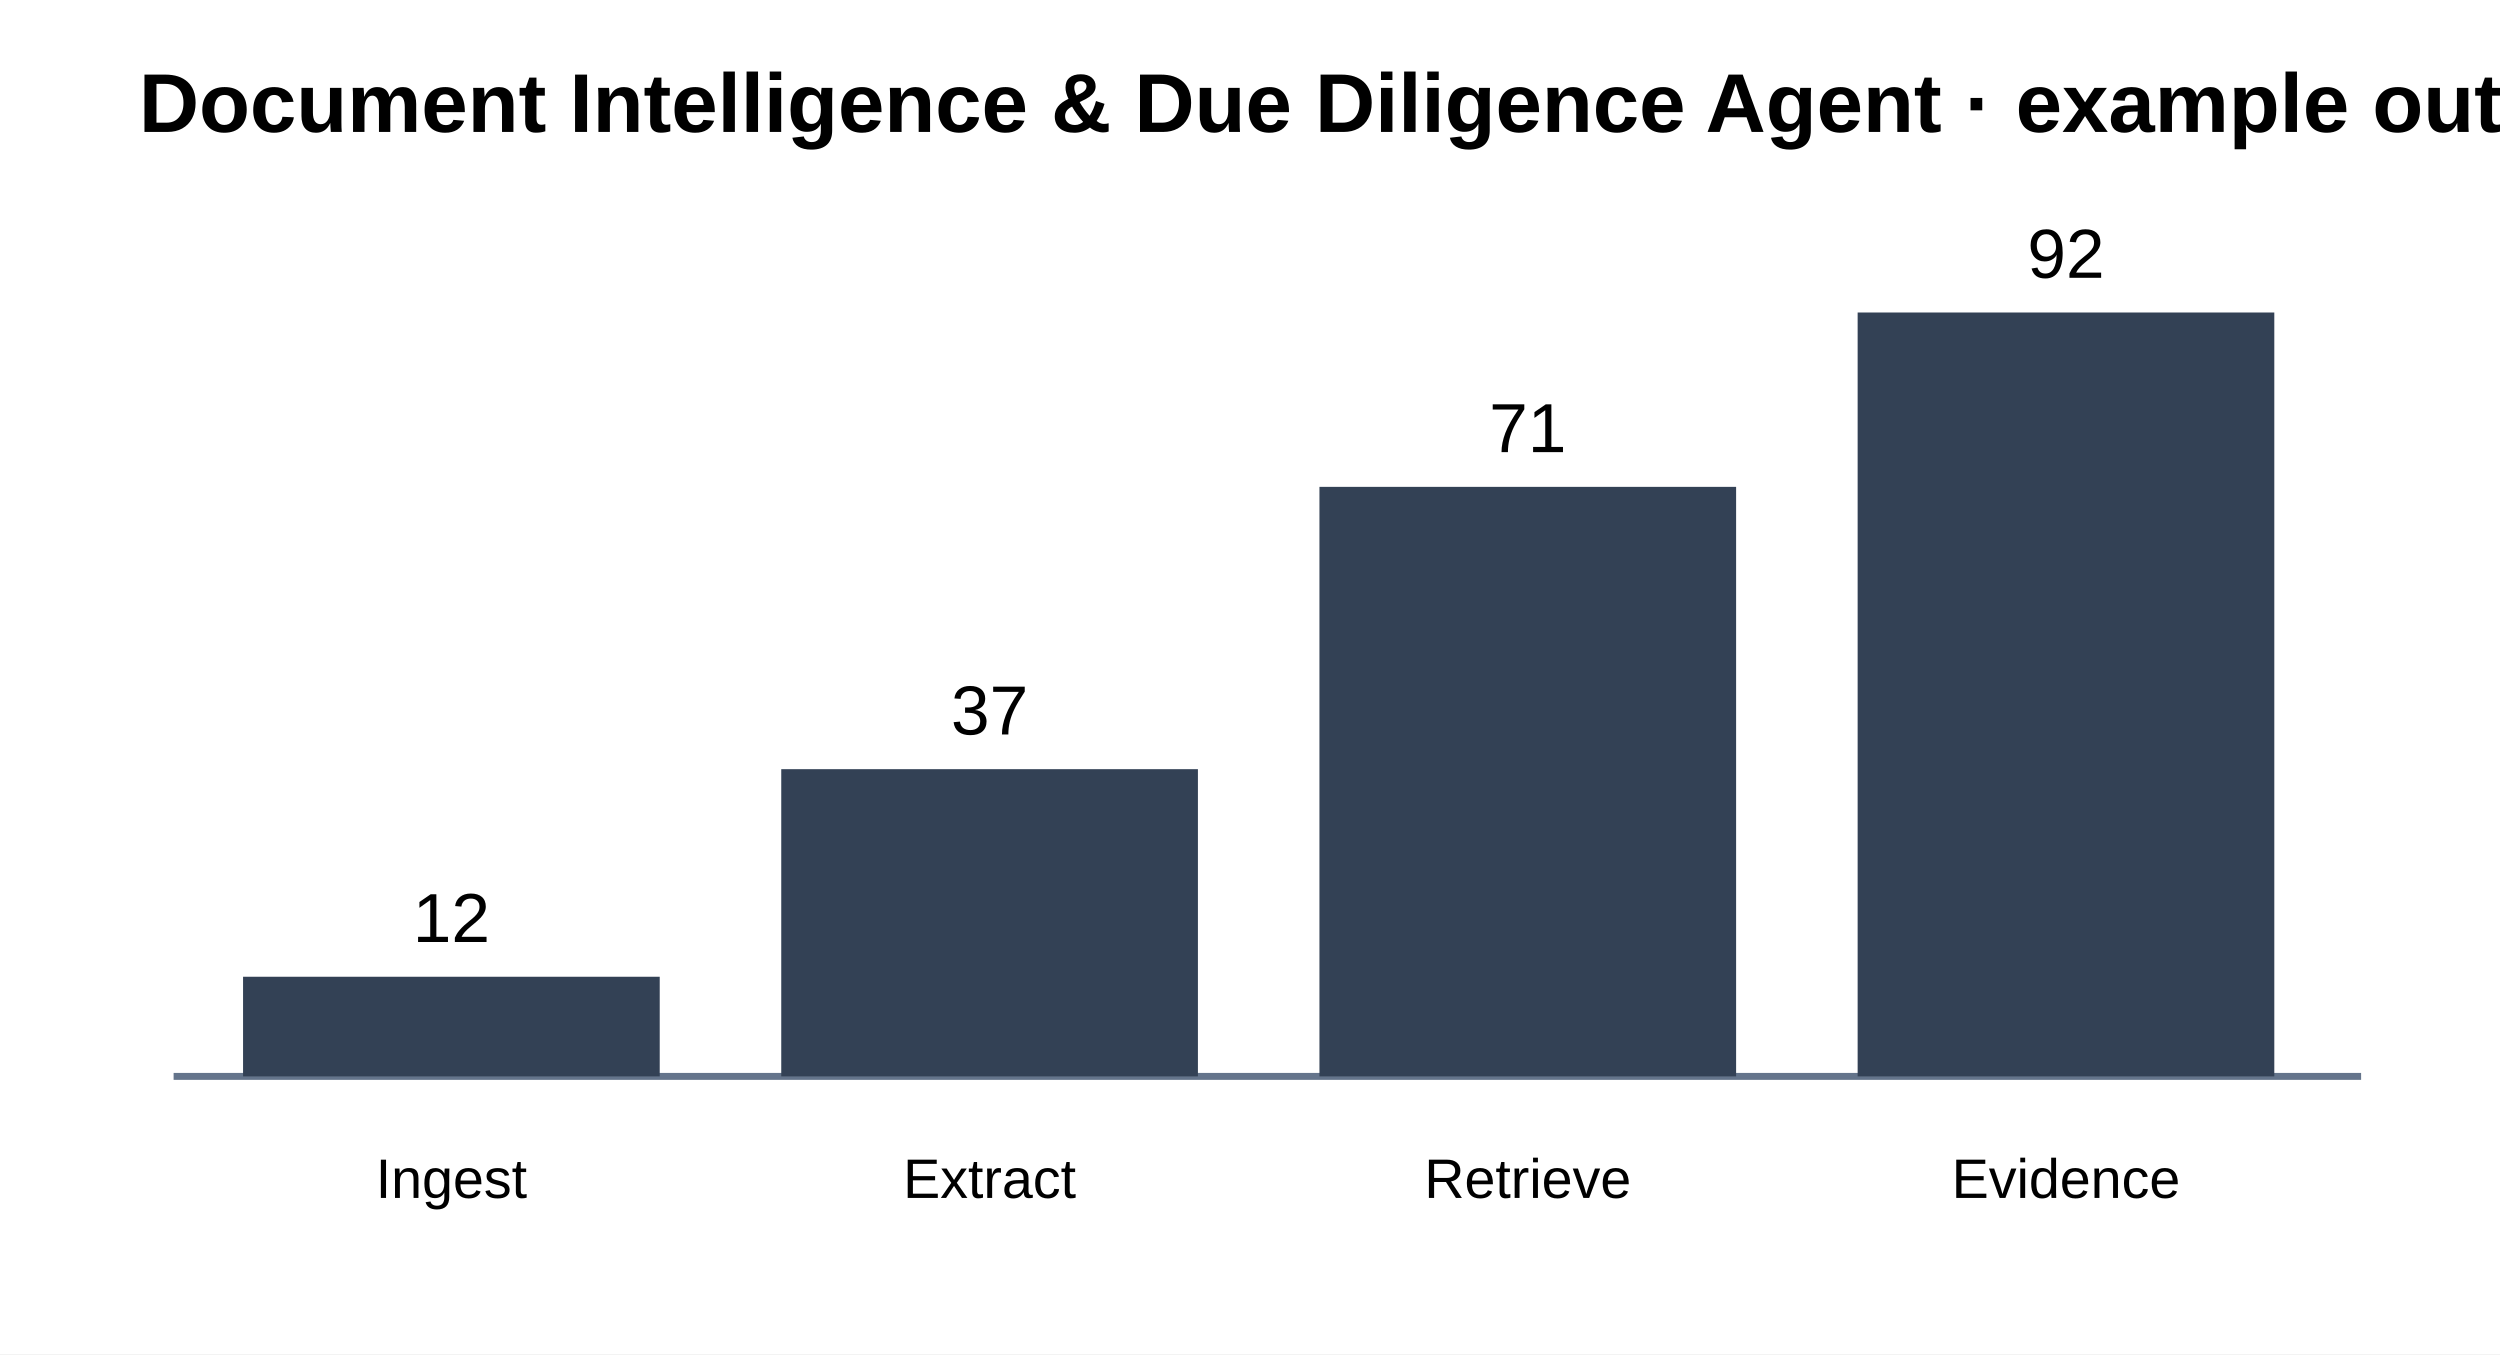
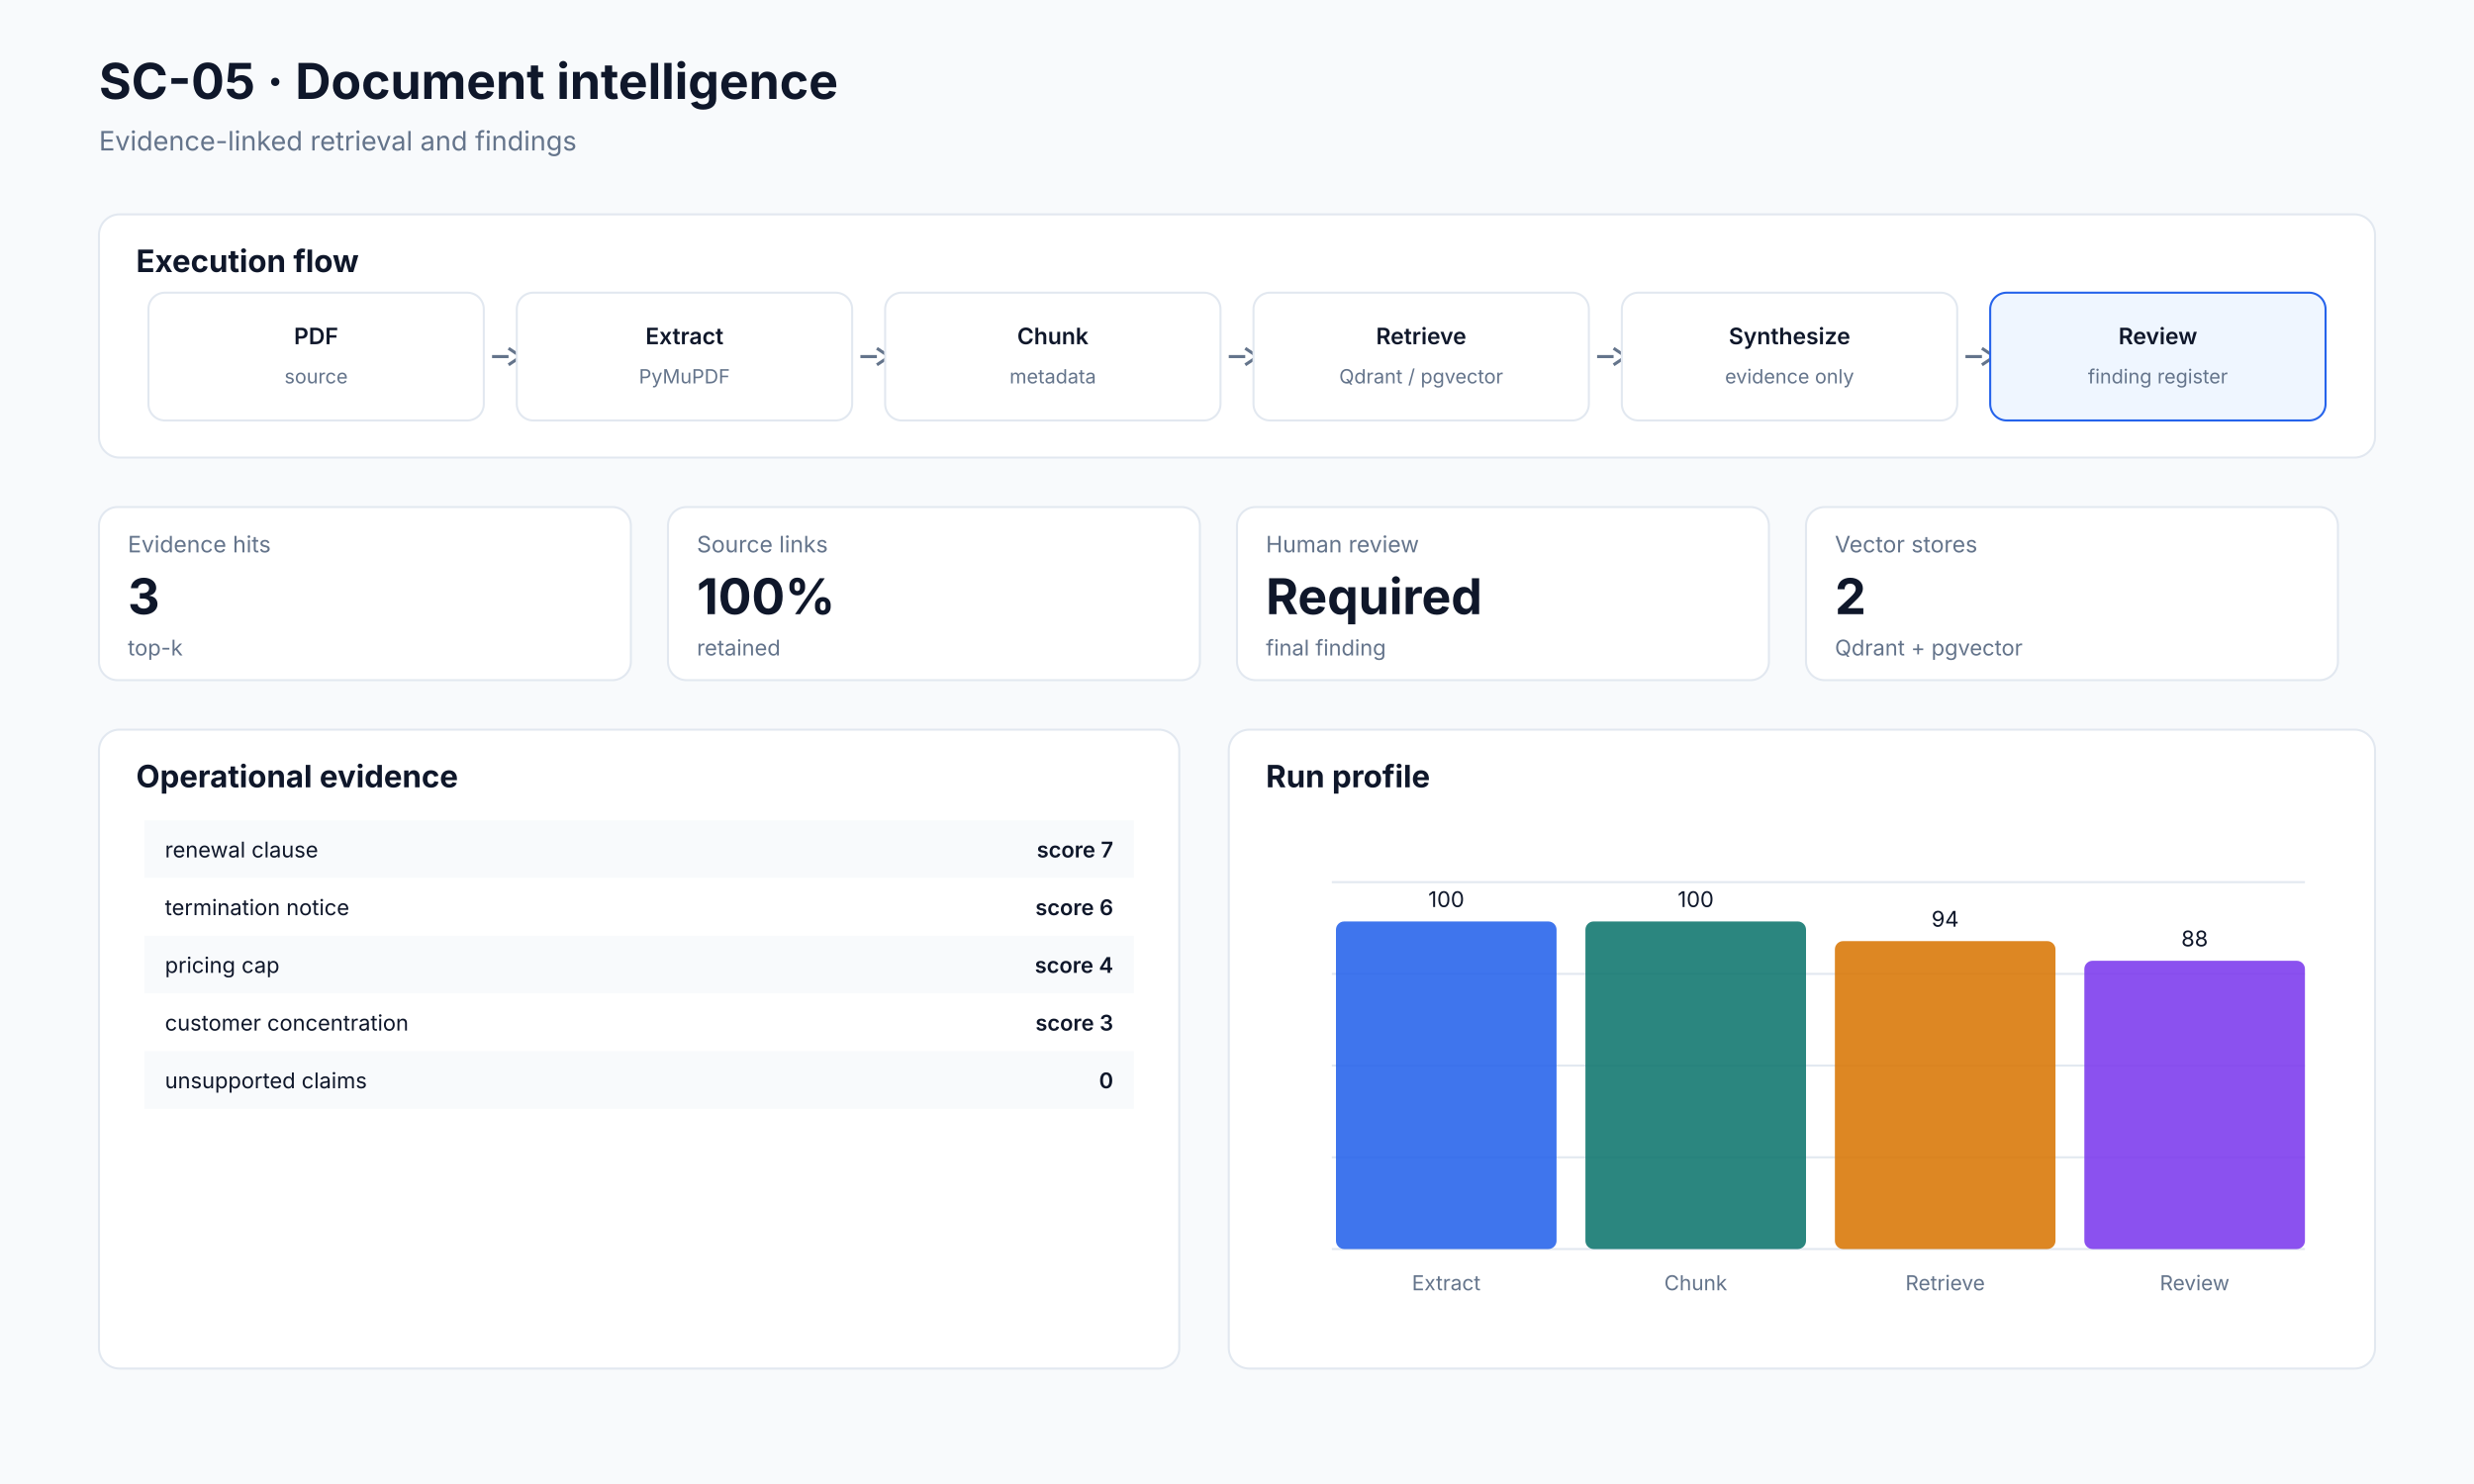
- <svg xmlns="http://www.w3.org/2000/svg" width="720" height="390" viewBox="0 0 720 390">
-   <rect width="720" height="390" fill="white" />
-   <text x="40" y="38" font-family="Arial" font-size="24" font-weight="600">Document Intelligence &amp; Due Diligence Agent · example output</text>
-   <line x1="50" y1="310" x2="680" y2="310" stroke="#64748b" stroke-width="2" />
-   <rect x="70" y="281.304" width="120" height="28.696" fill="#334155" />
-   <text x="130" y="271.304" text-anchor="middle" font-family="Arial" font-size="20">12</text>
-   <text x="130" y="345" text-anchor="middle" font-family="Arial" font-size="16">Ingest</text>
-   <rect x="225" y="221.522" width="120" height="88.478" fill="#334155" />
-   <text x="285" y="211.522" text-anchor="middle" font-family="Arial" font-size="20">37</text>
-   <text x="285" y="345" text-anchor="middle" font-family="Arial" font-size="16">Extract</text>
-   <rect x="380" y="140.217" width="120" height="169.783" fill="#334155" />
-   <text x="440" y="130.217" text-anchor="middle" font-family="Arial" font-size="20">71</text>
-   <text x="440" y="345" text-anchor="middle" font-family="Arial" font-size="16">Retrieve</text>
-   <rect x="535" y="90" width="120" height="220" fill="#334155" />
-   <text x="595" y="80" text-anchor="middle" font-family="Arial" font-size="20">92</text>
-   <text x="595" y="345" text-anchor="middle" font-family="Arial" font-size="16">Evidence</text>
+ <svg xmlns="http://www.w3.org/2000/svg" width="1200" height="720" viewBox="0 0 1200 720">
+   <rect width="1200" height="720" fill="#f8fafc" />
+   <text x="48" y="48" font-family="Inter,Arial,sans-serif" font-size="24" font-weight="700" fill="#0f172a">SC-05 · Document intelligence</text>
+   <text x="48" y="73" font-family="Inter,Arial,sans-serif" font-size="13" fill="#64748b">Evidence-linked retrieval and findings</text>
+   <rect x="48" y="104" width="1104" height="118" rx="10" fill="#ffffff" stroke="#e2e8f0" />
+   <text x="66" y="132" font-family="Inter,Arial,sans-serif" font-size="15" font-weight="650" fill="#0f172a">Execution flow</text>
+   <rect x="72" y="142" width="162.667" height="62" rx="8" fill="#ffffff" stroke="#e2e8f0" />
+   <text x="153.333" y="167" text-anchor="middle" font-family="Inter,Arial,sans-serif" font-size="11" font-weight="600" fill="#0f172a">PDF</text>
+   <text x="153.333" y="186" text-anchor="middle" font-family="Inter,Arial,sans-serif" font-size="9.5" fill="#64748b">source</text>
+   <line x1="238.667" y1="173" x2="246.667" y2="173" stroke="#64748b" stroke-width="1.5" />
+   <path d="M 246.667 169 L 252.667 173 L 246.667 177" fill="none" stroke="#64748b" stroke-width="1.5" />
+   <rect x="250.667" y="142" width="162.667" height="62" rx="8" fill="#ffffff" stroke="#e2e8f0" />
+   <text x="332" y="167" text-anchor="middle" font-family="Inter,Arial,sans-serif" font-size="11" font-weight="600" fill="#0f172a">Extract</text>
+   <text x="332" y="186" text-anchor="middle" font-family="Inter,Arial,sans-serif" font-size="9.5" fill="#64748b">PyMuPDF</text>
+   <line x1="417.333" y1="173" x2="425.333" y2="173" stroke="#64748b" stroke-width="1.5" />
+   <path d="M 425.333 169 L 431.333 173 L 425.333 177" fill="none" stroke="#64748b" stroke-width="1.5" />
+   <rect x="429.333" y="142" width="162.667" height="62" rx="8" fill="#ffffff" stroke="#e2e8f0" />
+   <text x="510.667" y="167" text-anchor="middle" font-family="Inter,Arial,sans-serif" font-size="11" font-weight="600" fill="#0f172a">Chunk</text>
+   <text x="510.667" y="186" text-anchor="middle" font-family="Inter,Arial,sans-serif" font-size="9.5" fill="#64748b">metadata</text>
+   <line x1="596" y1="173" x2="604" y2="173" stroke="#64748b" stroke-width="1.5" />
+   <path d="M 604 169 L 610 173 L 604 177" fill="none" stroke="#64748b" stroke-width="1.5" />
+   <rect x="608" y="142" width="162.667" height="62" rx="8" fill="#ffffff" stroke="#e2e8f0" />
+   <text x="689.333" y="167" text-anchor="middle" font-family="Inter,Arial,sans-serif" font-size="11" font-weight="600" fill="#0f172a">Retrieve</text>
+   <text x="689.333" y="186" text-anchor="middle" font-family="Inter,Arial,sans-serif" font-size="9.5" fill="#64748b">Qdrant / pgvector</text>
+   <line x1="774.667" y1="173" x2="782.667" y2="173" stroke="#64748b" stroke-width="1.5" />
+   <path d="M 782.667 169 L 788.667 173 L 782.667 177" fill="none" stroke="#64748b" stroke-width="1.5" />
+   <rect x="786.667" y="142" width="162.667" height="62" rx="8" fill="#ffffff" stroke="#e2e8f0" />
+   <text x="868" y="167" text-anchor="middle" font-family="Inter,Arial,sans-serif" font-size="11" font-weight="600" fill="#0f172a">Synthesize</text>
+   <text x="868" y="186" text-anchor="middle" font-family="Inter,Arial,sans-serif" font-size="9.5" fill="#64748b">evidence only</text>
+   <line x1="953.333" y1="173" x2="961.333" y2="173" stroke="#64748b" stroke-width="1.5" />
+   <path d="M 961.333 169 L 967.333 173 L 961.333 177" fill="none" stroke="#64748b" stroke-width="1.5" />
+   <rect x="965.333" y="142" width="162.667" height="62" rx="8" fill="#eff6ff" stroke="#2563eb" />
+   <text x="1046.667" y="167" text-anchor="middle" font-family="Inter,Arial,sans-serif" font-size="11" font-weight="600" fill="#0f172a">Review</text>
+   <text x="1046.667" y="186" text-anchor="middle" font-family="Inter,Arial,sans-serif" font-size="9.5" fill="#64748b">finding register</text>
+   <rect x="48" y="246" width="258" height="84" rx="9" fill="#ffffff" stroke="#e2e8f0" />
+   <text x="62" y="268" font-family="Inter,Arial,sans-serif" font-size="11" fill="#64748b">Evidence hits</text>
+   <text x="62" y="298" font-family="Inter,Arial,sans-serif" font-size="24" font-weight="700" fill="#0f172a">3</text>
+   <text x="62" y="318" font-family="Inter,Arial,sans-serif" font-size="10.5" fill="#64748b">top-k</text>
+   <rect x="324" y="246" width="258" height="84" rx="9" fill="#ffffff" stroke="#e2e8f0" />
+   <text x="338" y="268" font-family="Inter,Arial,sans-serif" font-size="11" fill="#64748b">Source links</text>
+   <text x="338" y="298" font-family="Inter,Arial,sans-serif" font-size="24" font-weight="700" fill="#0f172a">100%</text>
+   <text x="338" y="318" font-family="Inter,Arial,sans-serif" font-size="10.5" fill="#64748b">retained</text>
+   <rect x="600" y="246" width="258" height="84" rx="9" fill="#ffffff" stroke="#e2e8f0" />
+   <text x="614" y="268" font-family="Inter,Arial,sans-serif" font-size="11" fill="#64748b">Human review</text>
+   <text x="614" y="298" font-family="Inter,Arial,sans-serif" font-size="24" font-weight="700" fill="#0f172a">Required</text>
+   <text x="614" y="318" font-family="Inter,Arial,sans-serif" font-size="10.5" fill="#64748b">final finding</text>
+   <rect x="876" y="246" width="258" height="84" rx="9" fill="#ffffff" stroke="#e2e8f0" />
+   <text x="890" y="268" font-family="Inter,Arial,sans-serif" font-size="11" fill="#64748b">Vector stores</text>
+   <text x="890" y="298" font-family="Inter,Arial,sans-serif" font-size="24" font-weight="700" fill="#0f172a">2</text>
+   <text x="890" y="318" font-family="Inter,Arial,sans-serif" font-size="10.5" fill="#64748b">Qdrant + pgvector</text>
+   <rect x="48" y="354" width="524" height="310" rx="10" fill="#ffffff" stroke="#e2e8f0" />
+   <text x="66" y="382" font-family="Inter,Arial,sans-serif" font-size="15" font-weight="650" fill="#0f172a">Operational evidence</text>
+   <rect x="70" y="398" width="480" height="28" fill="#f8fafc" />
+   <text x="80" y="416" font-family="Inter,Arial,sans-serif" font-size="10.5" fill="#0f172a">renewal clause</text>
+   <text x="540" y="416" text-anchor="end" font-family="Inter,Arial,sans-serif" font-size="10.5" font-weight="600" fill="#0f172a">score 7</text>
+   <rect x="70" y="426" width="480" height="28" fill="#ffffff" />
+   <text x="80" y="444" font-family="Inter,Arial,sans-serif" font-size="10.5" fill="#0f172a">termination notice</text>
+   <text x="540" y="444" text-anchor="end" font-family="Inter,Arial,sans-serif" font-size="10.5" font-weight="600" fill="#0f172a">score 6</text>
+   <rect x="70" y="454" width="480" height="28" fill="#f8fafc" />
+   <text x="80" y="472" font-family="Inter,Arial,sans-serif" font-size="10.5" fill="#0f172a">pricing cap</text>
+   <text x="540" y="472" text-anchor="end" font-family="Inter,Arial,sans-serif" font-size="10.5" font-weight="600" fill="#0f172a">score 4</text>
+   <rect x="70" y="482" width="480" height="28" fill="#ffffff" />
+   <text x="80" y="500" font-family="Inter,Arial,sans-serif" font-size="10.5" fill="#0f172a">customer concentration</text>
+   <text x="540" y="500" text-anchor="end" font-family="Inter,Arial,sans-serif" font-size="10.5" font-weight="600" fill="#0f172a">score 3</text>
+   <rect x="70" y="510" width="480" height="28" fill="#f8fafc" />
+   <text x="80" y="528" font-family="Inter,Arial,sans-serif" font-size="10.5" fill="#0f172a">unsupported claims</text>
+   <text x="540" y="528" text-anchor="end" font-family="Inter,Arial,sans-serif" font-size="10.5" font-weight="600" fill="#0f172a">0</text>
+   <rect x="596" y="354" width="556" height="310" rx="10" fill="#ffffff" stroke="#e2e8f0" />
+   <text x="614" y="382" font-family="Inter,Arial,sans-serif" font-size="15" font-weight="650" fill="#0f172a">Run profile</text>
+   <line x1="646" y1="606" x2="1118" y2="606" stroke="#e2e8f0" stroke-width="1" />
+   <line x1="646" y1="561.5" x2="1118" y2="561.5" stroke="#e2e8f0" stroke-width="1" />
+   <line x1="646" y1="517" x2="1118" y2="517" stroke="#e2e8f0" stroke-width="1" />
+   <line x1="646" y1="472.5" x2="1118" y2="472.5" stroke="#e2e8f0" stroke-width="1" />
+   <line x1="646" y1="428" x2="1118" y2="428" stroke="#e2e8f0" stroke-width="1" />
+   <rect x="648" y="447.071" width="107" height="158.929" rx="4" fill="#2563eb" opacity="0.88" />
+   <text x="701.5" y="440.071" text-anchor="middle" font-family="Inter,Arial,sans-serif" font-size="10.5" fill="#0f172a">100</text>
+   <text x="701.5" y="626" text-anchor="middle" font-family="Inter,Arial,sans-serif" font-size="10" fill="#64748b">Extract</text>
+   <rect x="769" y="447.071" width="107" height="158.929" rx="4" fill="#0f766e" opacity="0.88" />
+   <text x="822.5" y="440.071" text-anchor="middle" font-family="Inter,Arial,sans-serif" font-size="10.5" fill="#0f172a">100</text>
+   <text x="822.5" y="626" text-anchor="middle" font-family="Inter,Arial,sans-serif" font-size="10" fill="#64748b">Chunk</text>
+   <rect x="890" y="456.607" width="107" height="149.393" rx="4" fill="#d97706" opacity="0.88" />
+   <text x="943.5" y="449.607" text-anchor="middle" font-family="Inter,Arial,sans-serif" font-size="10.5" fill="#0f172a">94</text>
+   <text x="943.5" y="626" text-anchor="middle" font-family="Inter,Arial,sans-serif" font-size="10" fill="#64748b">Retrieve</text>
+   <rect x="1011" y="466.143" width="107" height="139.857" rx="4" fill="#7c3aed" opacity="0.88" />
+   <text x="1064.5" y="459.143" text-anchor="middle" font-family="Inter,Arial,sans-serif" font-size="10.5" fill="#0f172a">88</text>
+   <text x="1064.5" y="626" text-anchor="middle" font-family="Inter,Arial,sans-serif" font-size="10" fill="#64748b">Review</text>
</svg>
